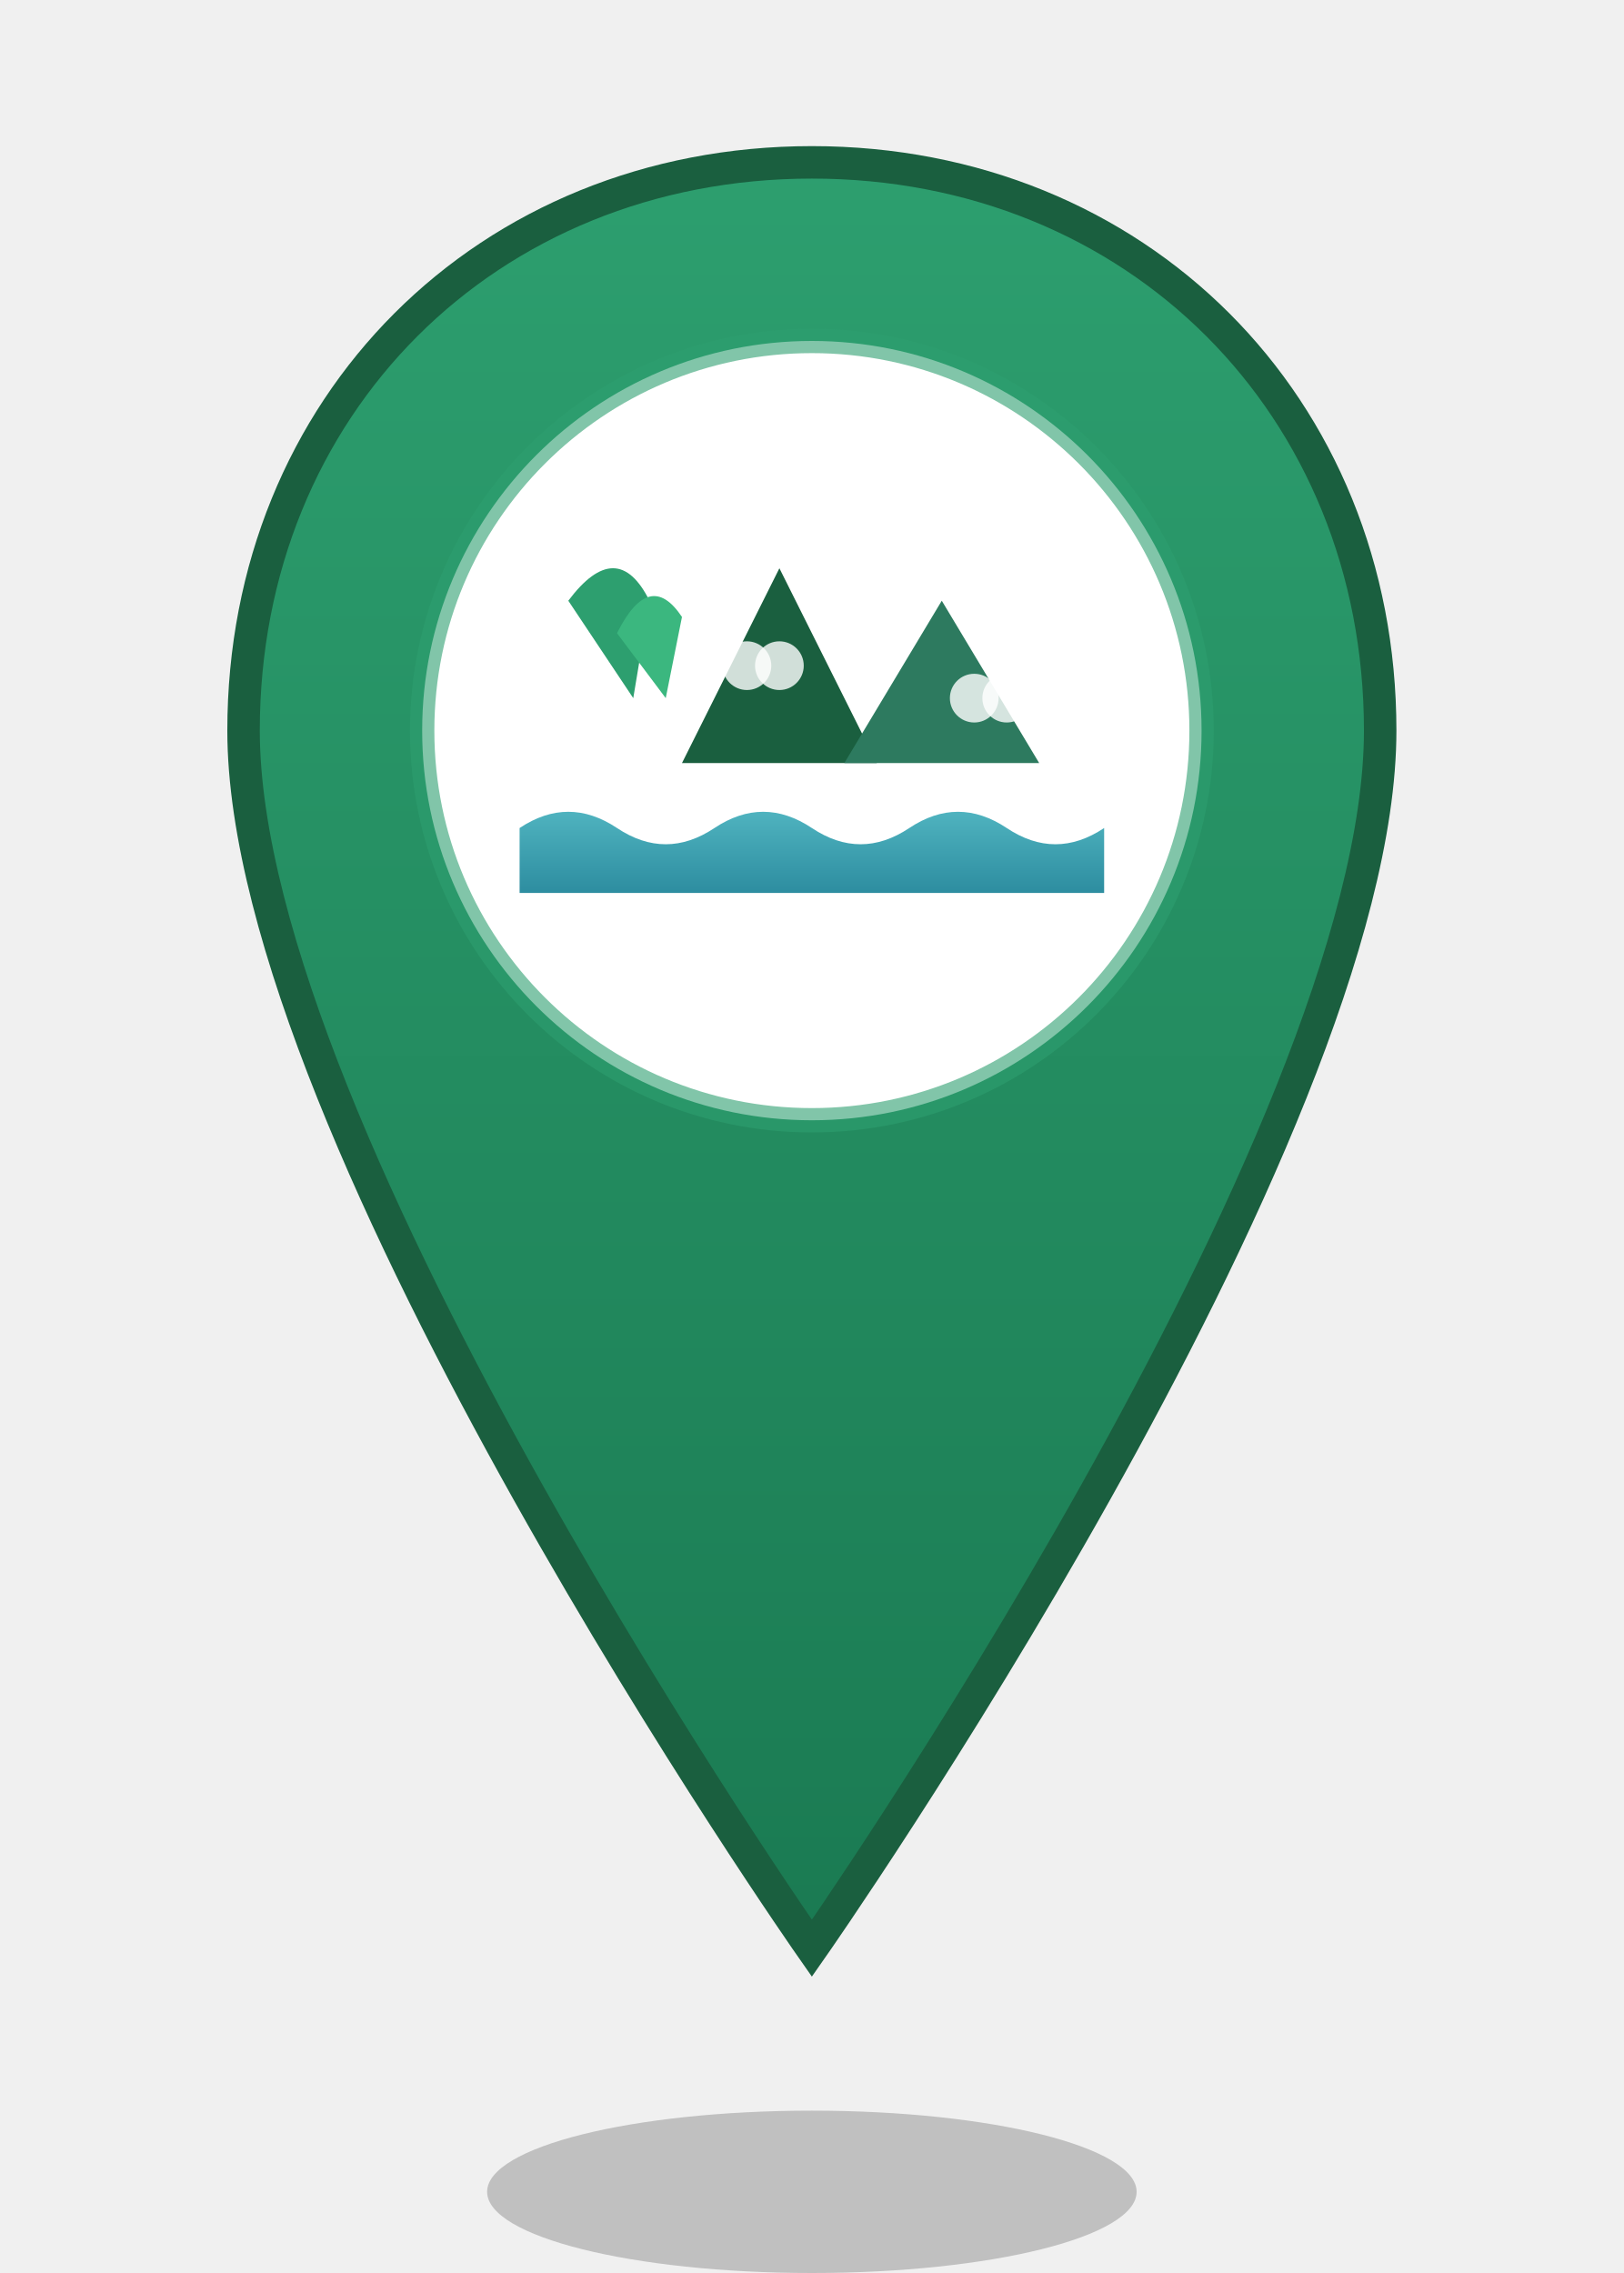
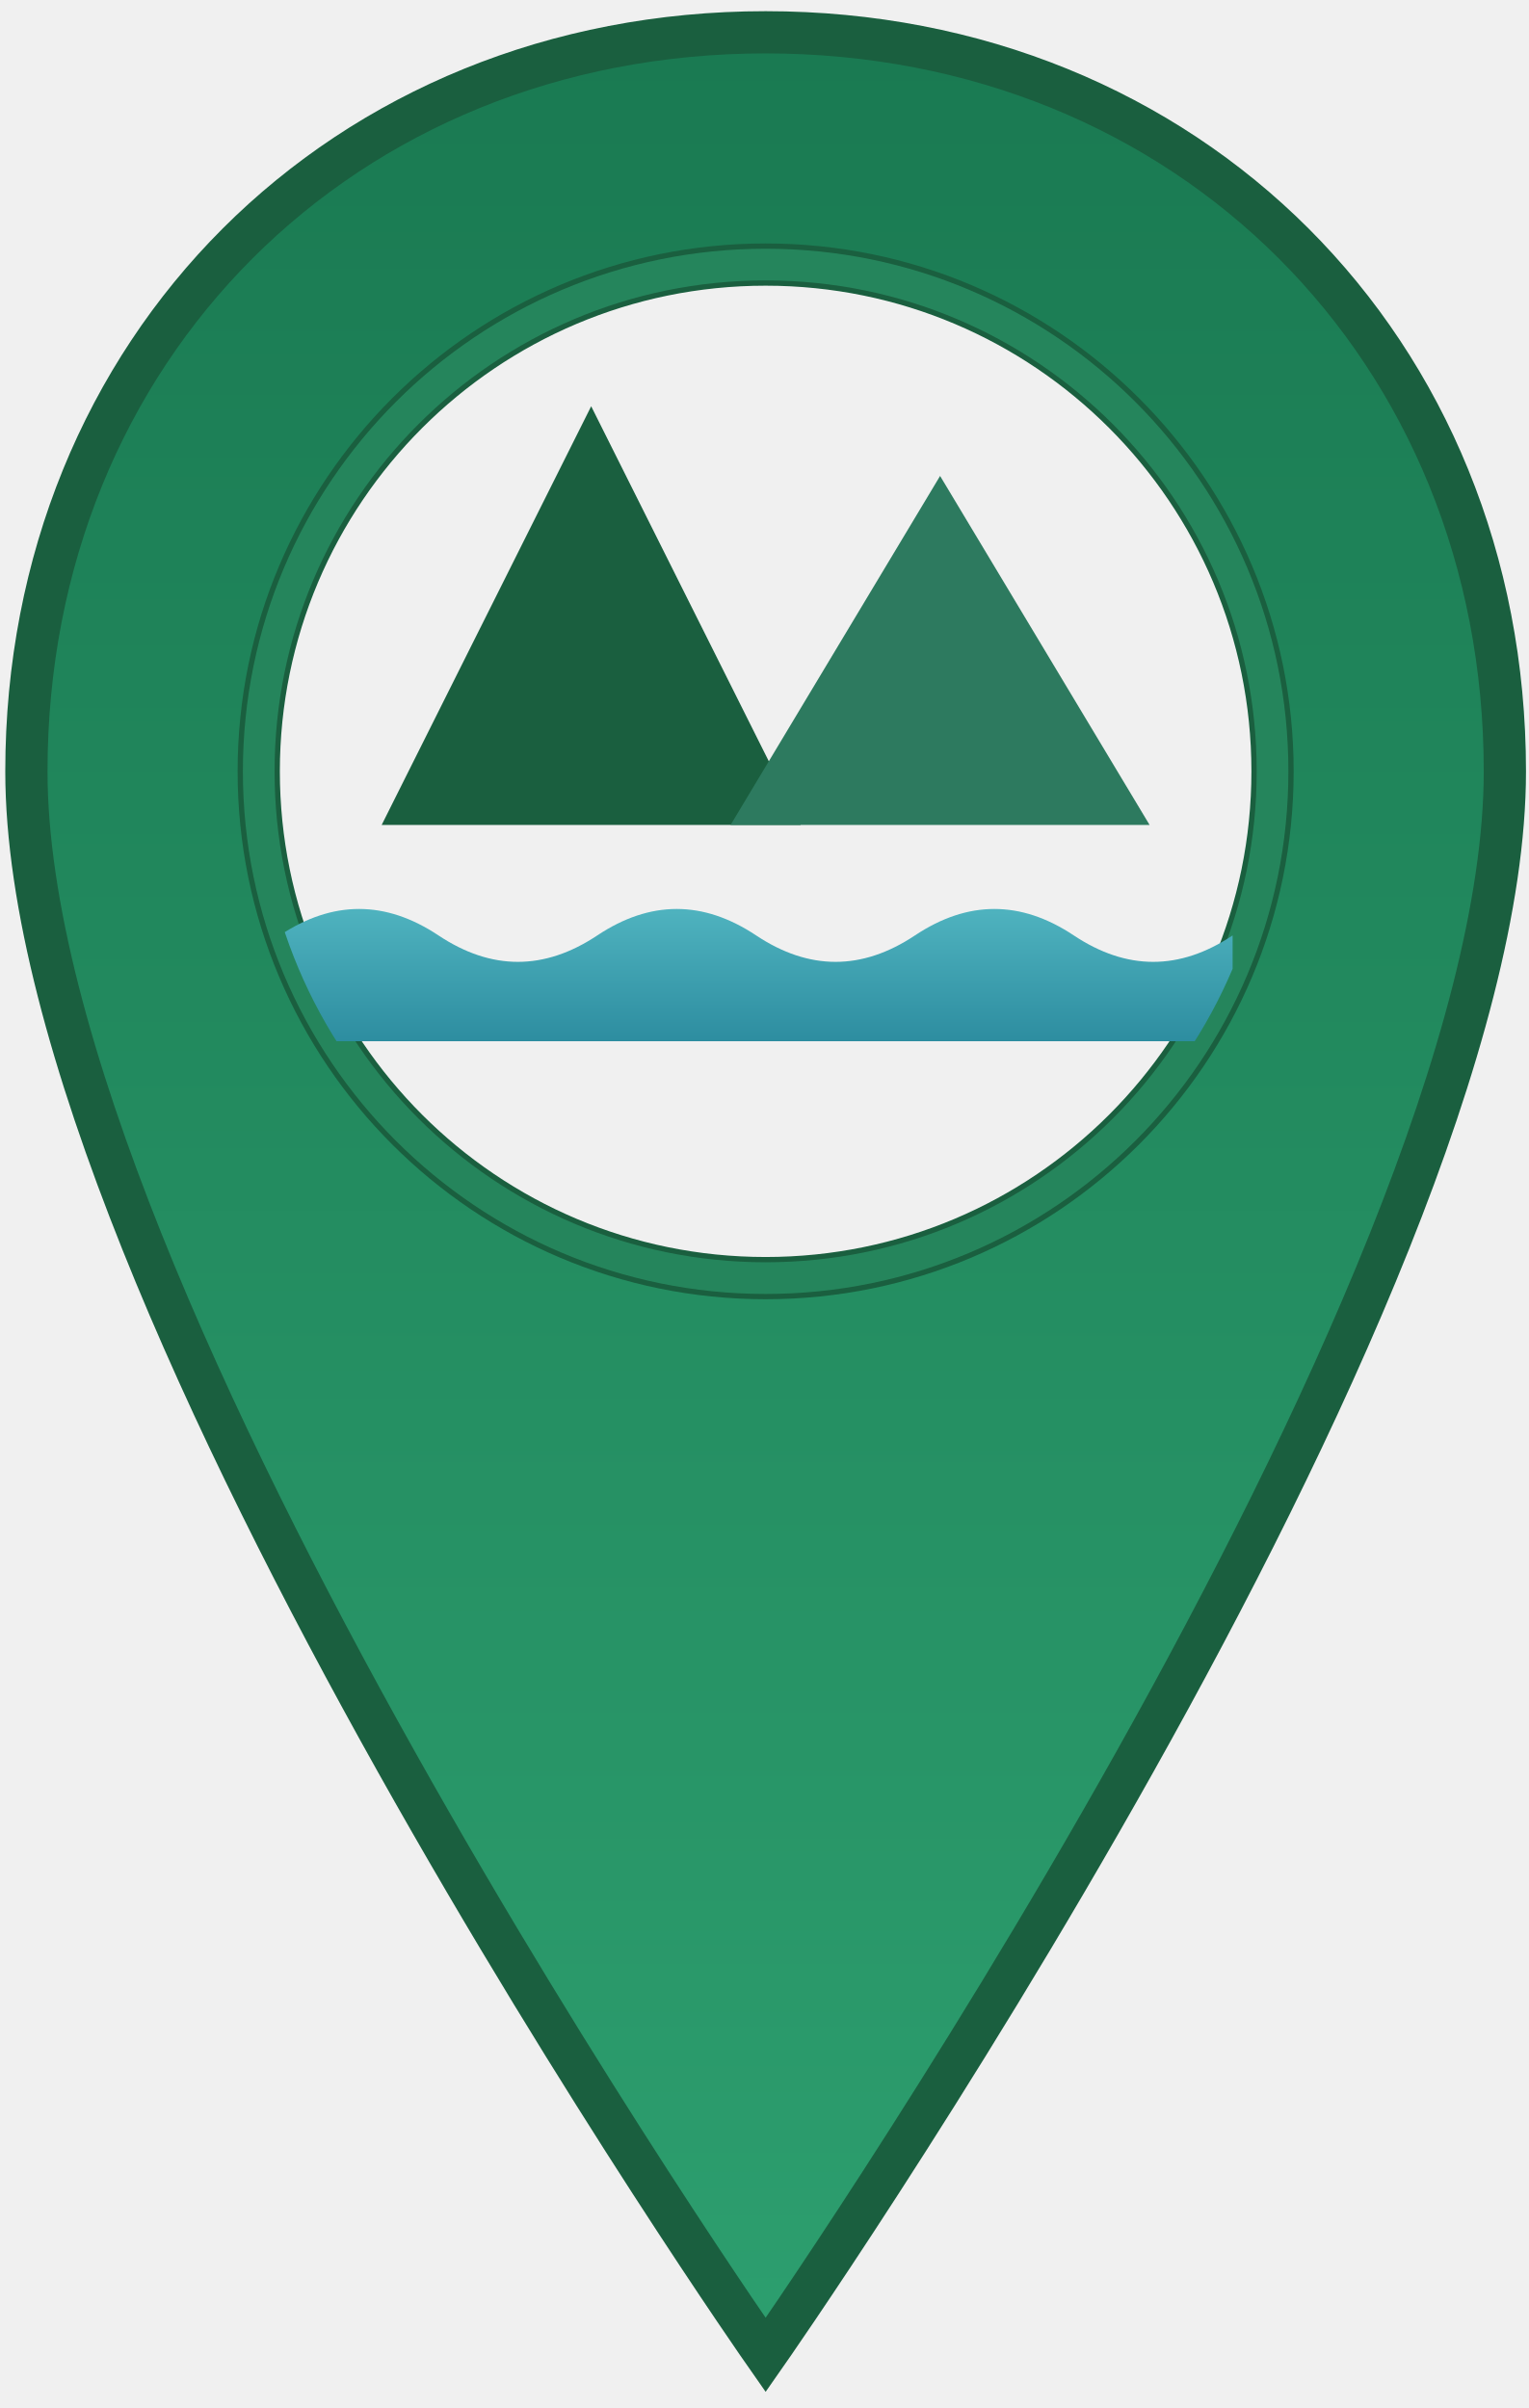
- <svg xmlns="http://www.w3.org/2000/svg" viewBox="0 0 100 140">
-   <ellipse cx="50" cy="135" fill="rgba(0,0,0,0.2)" rx="20" ry="5" />
-   <path fill="url(#a)" stroke="#1a5f3f" stroke-width="2" d="M50 10c-20 0-35 15-35 35 0 25 35 75 35 75s35-50 35-75c0-20-15-35-35-35Z" />
+ <svg xmlns="http://www.w3.org/2000/svg" id="Layer_1" version="1.1" viewBox="0 0 72.37 114.04">
  <defs>
-     <linearGradient id="a" x1="0%" x2="0%" y1="0%" y2="100%">
-       <stop offset="0%" style="stop-color:#2d9f6f;stop-opacity:1" />
-       <stop offset="100%" style="stop-color:#1a7a52;stop-opacity:1" />
+     <style>
+       .st0, .st1 {
+         fill: none;
+       }
+ 
+       .st2 {
+         fill: #2d7a5f;
+       }
+ 
+       .st3 {
+         fill: url(#linear-gradient1);
+       }
+ 
+       .st4 {
+         fill: #1a5f3f;
+       }
+ 
+       .st5 {
+         fill: url(#linear-gradient);
+         stroke: #1a5f3f;
+         stroke-width: 2px;
+       }
+ 
+       .st1 {
+         isolation: isolate;
+         opacity: .6;
+         stroke: #2d9f6f;
+         stroke-width: 1.5px;
+       }
+ 
+       .st6 {
+         clip-path: url(#clippath);
+       }
+     </style>
+     <linearGradient id="linear-gradient" x1="36.25" y1="1050.33" x2="36.25" y2="940.33" gradientTransform="translate(0 -938)" gradientUnits="userSpaceOnUse">
+       <stop offset="0" stop-color="#2d9f6f" />
+       <stop offset="1" stop-color="#1a7a52" />
    </linearGradient>
-     <linearGradient id="b" x1="0%" x2="0%" y1="0%" y2="100%">
-       <stop offset="0%" style="stop-color:#4fb3bf;stop-opacity:1" />
-       <stop offset="100%" style="stop-color:#2d8da0;stop-opacity:1" />
+     <clipPath id="clippath">
+       <circle class="st0" cx="36.25" cy="36.53" r="24">
+         <animate accumulate="none" additive="replace" attributeName="r" calcMode="linear" dur="2s" fill="remove" repeatCount="indefinite" restart="always" values="24;28;24" />
+         <animate accumulate="none" additive="replace" attributeName="opacity" calcMode="linear" dur="2s" fill="remove" repeatCount="indefinite" restart="always" values="0.6;0;0.6" />
+       </circle>
+     </clipPath>
+     <linearGradient id="linear-gradient1" x1="-4432.74" y1="133.23" x2="-4432.74" y2="131.97" gradientTransform="translate(159614.42 709.18) scale(36 -5)" gradientUnits="userSpaceOnUse">
+       <stop offset="0" stop-color="#4fb3bf" />
+       <stop offset="1" stop-color="#2d8da0" />
    </linearGradient>
  </defs>
-   <circle cx="50" cy="45" r="24" fill="#fff" />
-   <g transform="translate(50 45)">
-     <path fill="#2d9f6f" d="M-15-8q3-4 5 0l-1 6Z" />
-     <path fill="#3bb77f" d="M-12-6q2-4 4-1l-1 5Z" />
-     <path fill="#1a5f3f" d="m-8 2 6-12L4 2Z" />
-     <path fill="#2d7a5f" d="M2 2 8-8l6 10Z" />
-     <path fill="url(#b)" d="M-18 6q3-2 6 0t6 0 6 0 6 0 6 0 6 0v4h-36Z" />
-     <circle cx="-4" cy="-4" r="1.5" fill="#fff" opacity=".8" />
-     <circle cx="-2" cy="-4" r="1.5" fill="#fff" opacity=".8" />
-     <circle cx="10" cy="-2" r="1.5" fill="#fff" opacity=".8" />
-     <circle cx="12" cy="-2" r="1.5" fill="#fff" opacity=".8" />
+   <g>
+     <path class="st5" d="M36.25,1.53C16.25,1.53,1.25,16.53,1.25,36.53c0,25,35,75,35,75,0,0,35-50,35-75C71.25,16.53,56.25,1.53,36.25,1.53ZM36.25,12.53c13.25,0,24,10.75,24,24s-10.75,24-24,24-24-10.75-24-24,10.75-24,24-24Z" />
+     <circle class="st1" cx="36.25" cy="36.53" r="24">
+       <animate accumulate="none" additive="replace" attributeName="r" calcMode="linear" dur="2s" fill="remove" repeatCount="indefinite" restart="always" values="24;28;24" />
+       <animate accumulate="none" additive="replace" attributeName="opacity" calcMode="linear" dur="2s" fill="remove" repeatCount="indefinite" restart="always" values="0.6;0;0.6" />
+     </circle>
  </g>
-   <circle cx="50" cy="45" r="24" fill="none" stroke="#2d9f6f" stroke-width="1.5" opacity=".6">
-     <animate attributeName="r" dur="2s" repeatCount="indefinite" values="24;28;24" />
-     <animate attributeName="opacity" dur="2s" repeatCount="indefinite" values="0.6;0;0.6" />
-   </circle>
+   <g class="st6">
+     <g>
+       <g>
+         <path class="st4" d="M18.07,39.07l9.92-19.83,9.92,19.83h-19.85Z" />
+         <path class="st2" d="M34.59,39.07l9.92-16.53,9.92,16.53h-19.85Z" />
+       </g>
+       <path class="st3" d="M13.24,44.3c2.51-1.67,5.01-1.67,7.52,0s5.01,1.67,7.52,0,5.01-1.67,7.52,0,5.01,1.67,7.52,0,5.01-1.67,7.52,0,5.01,1.67,7.52,0v5.01H13.24s0-5.01,0-5.01Z" />
+     </g>
+   </g>
</svg>
